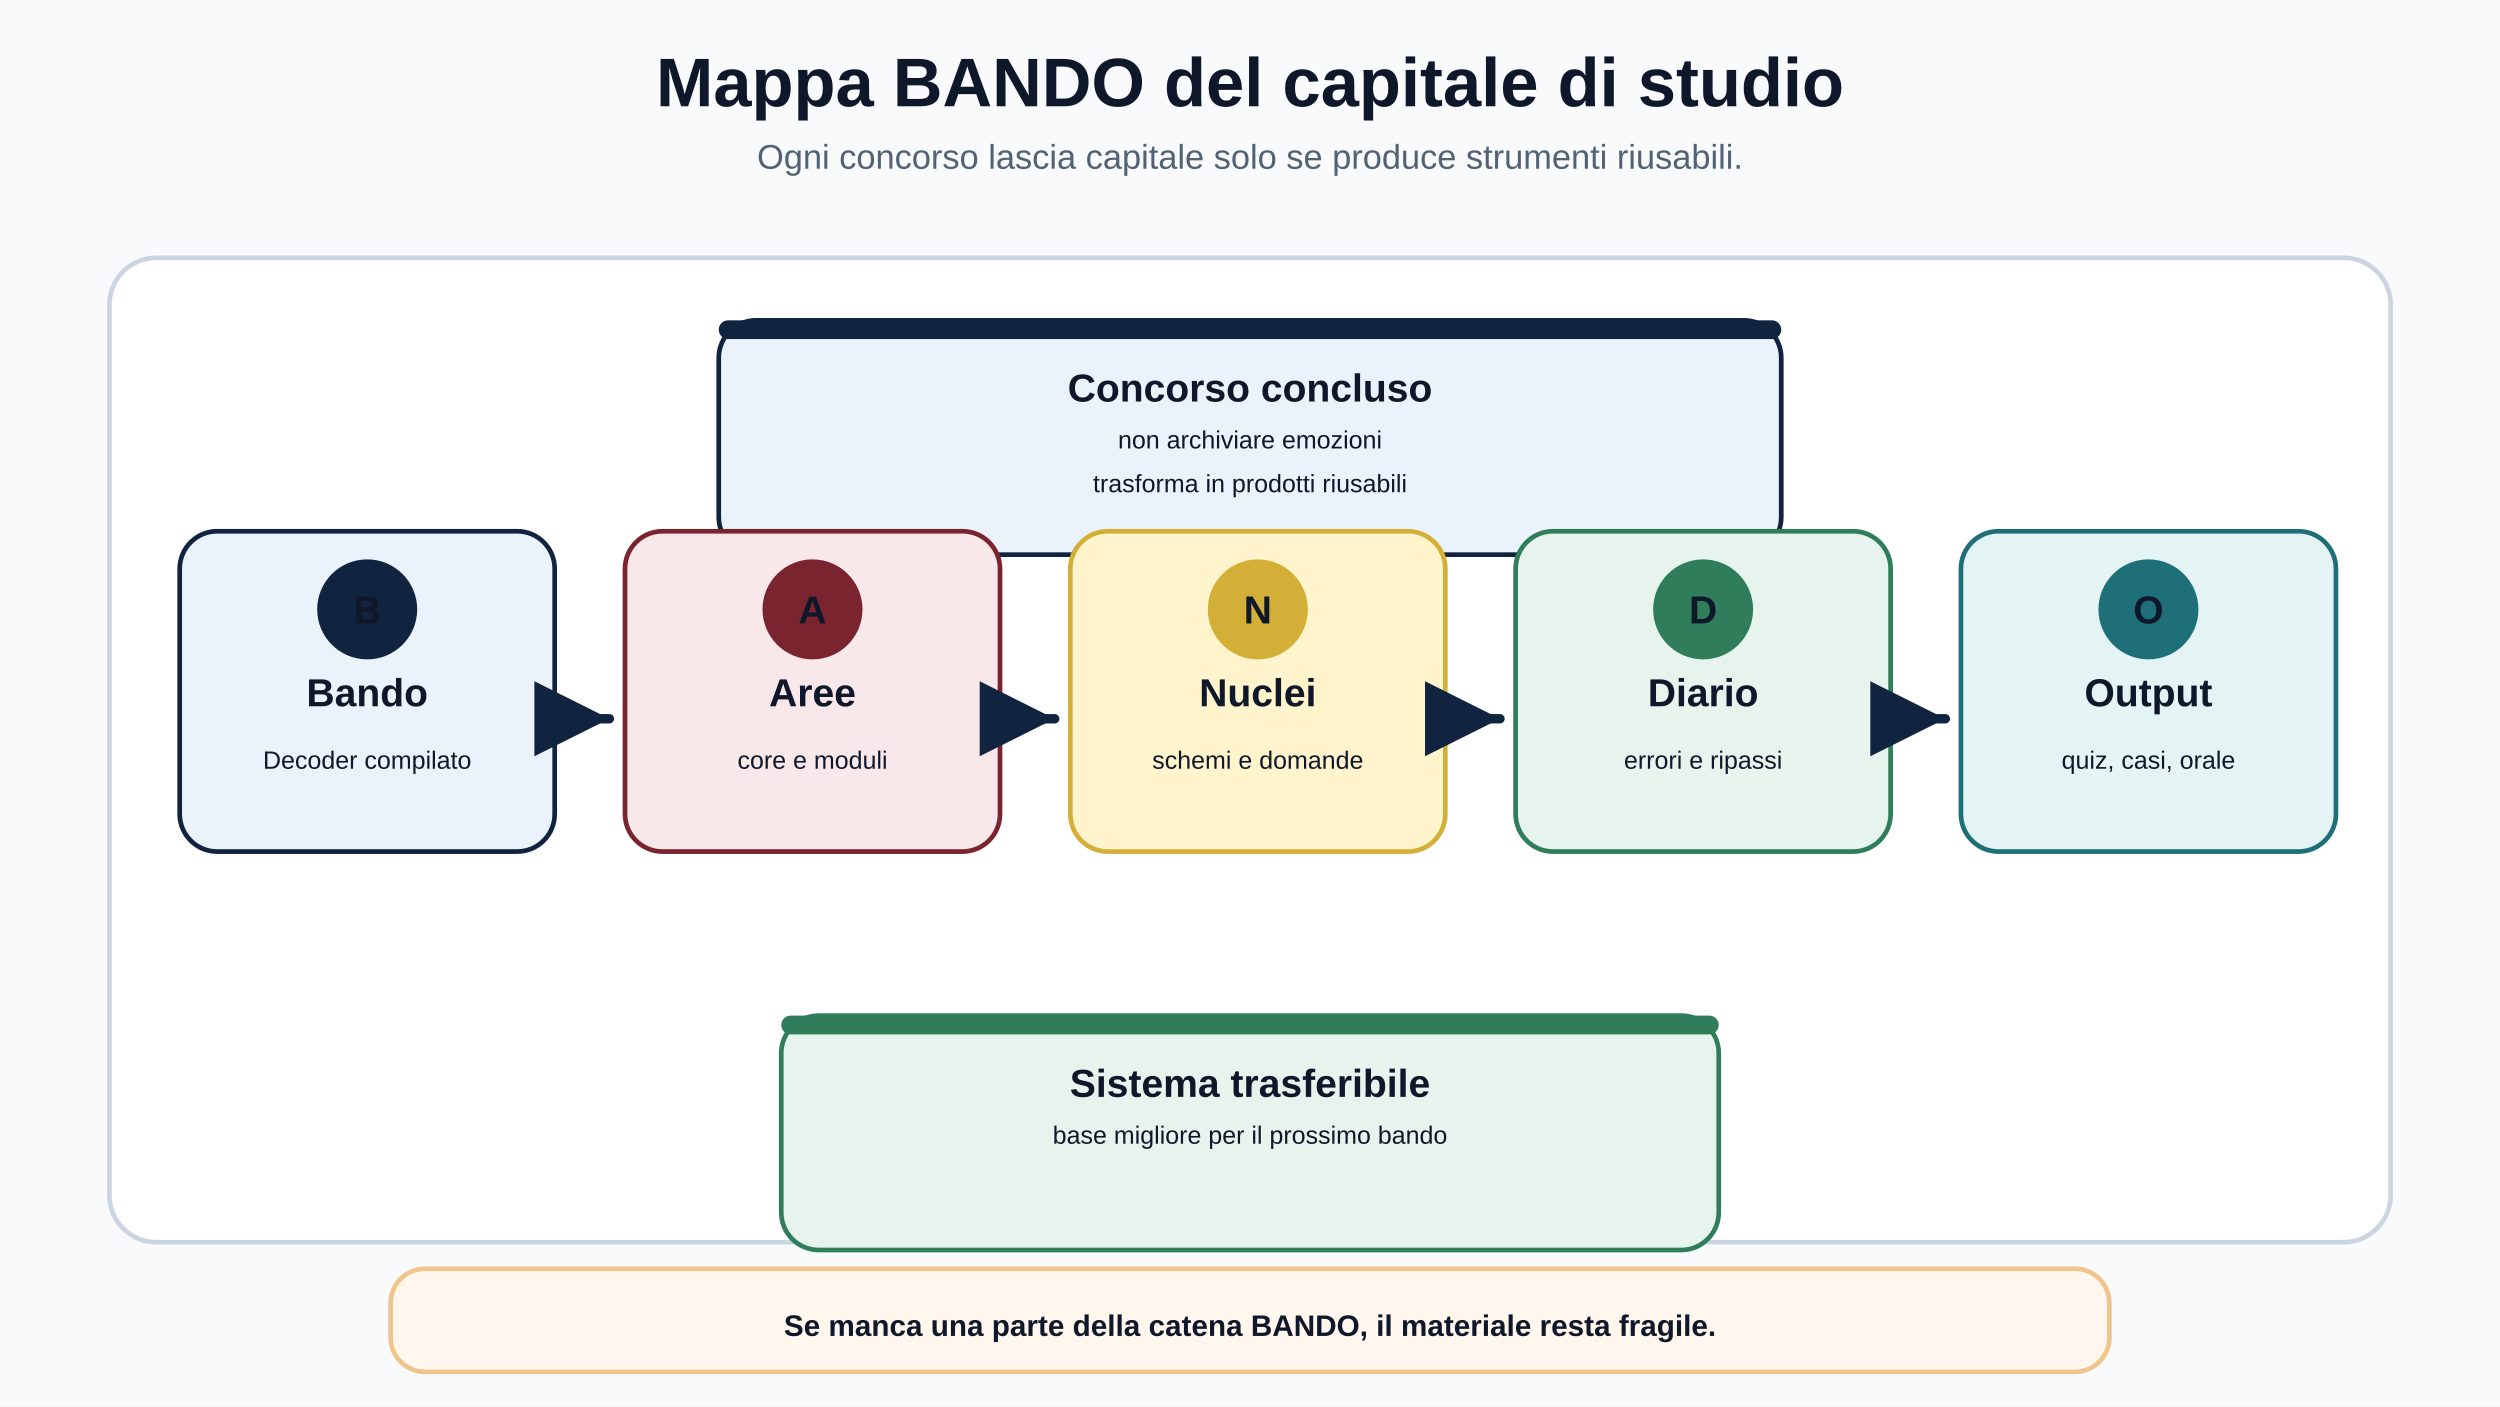
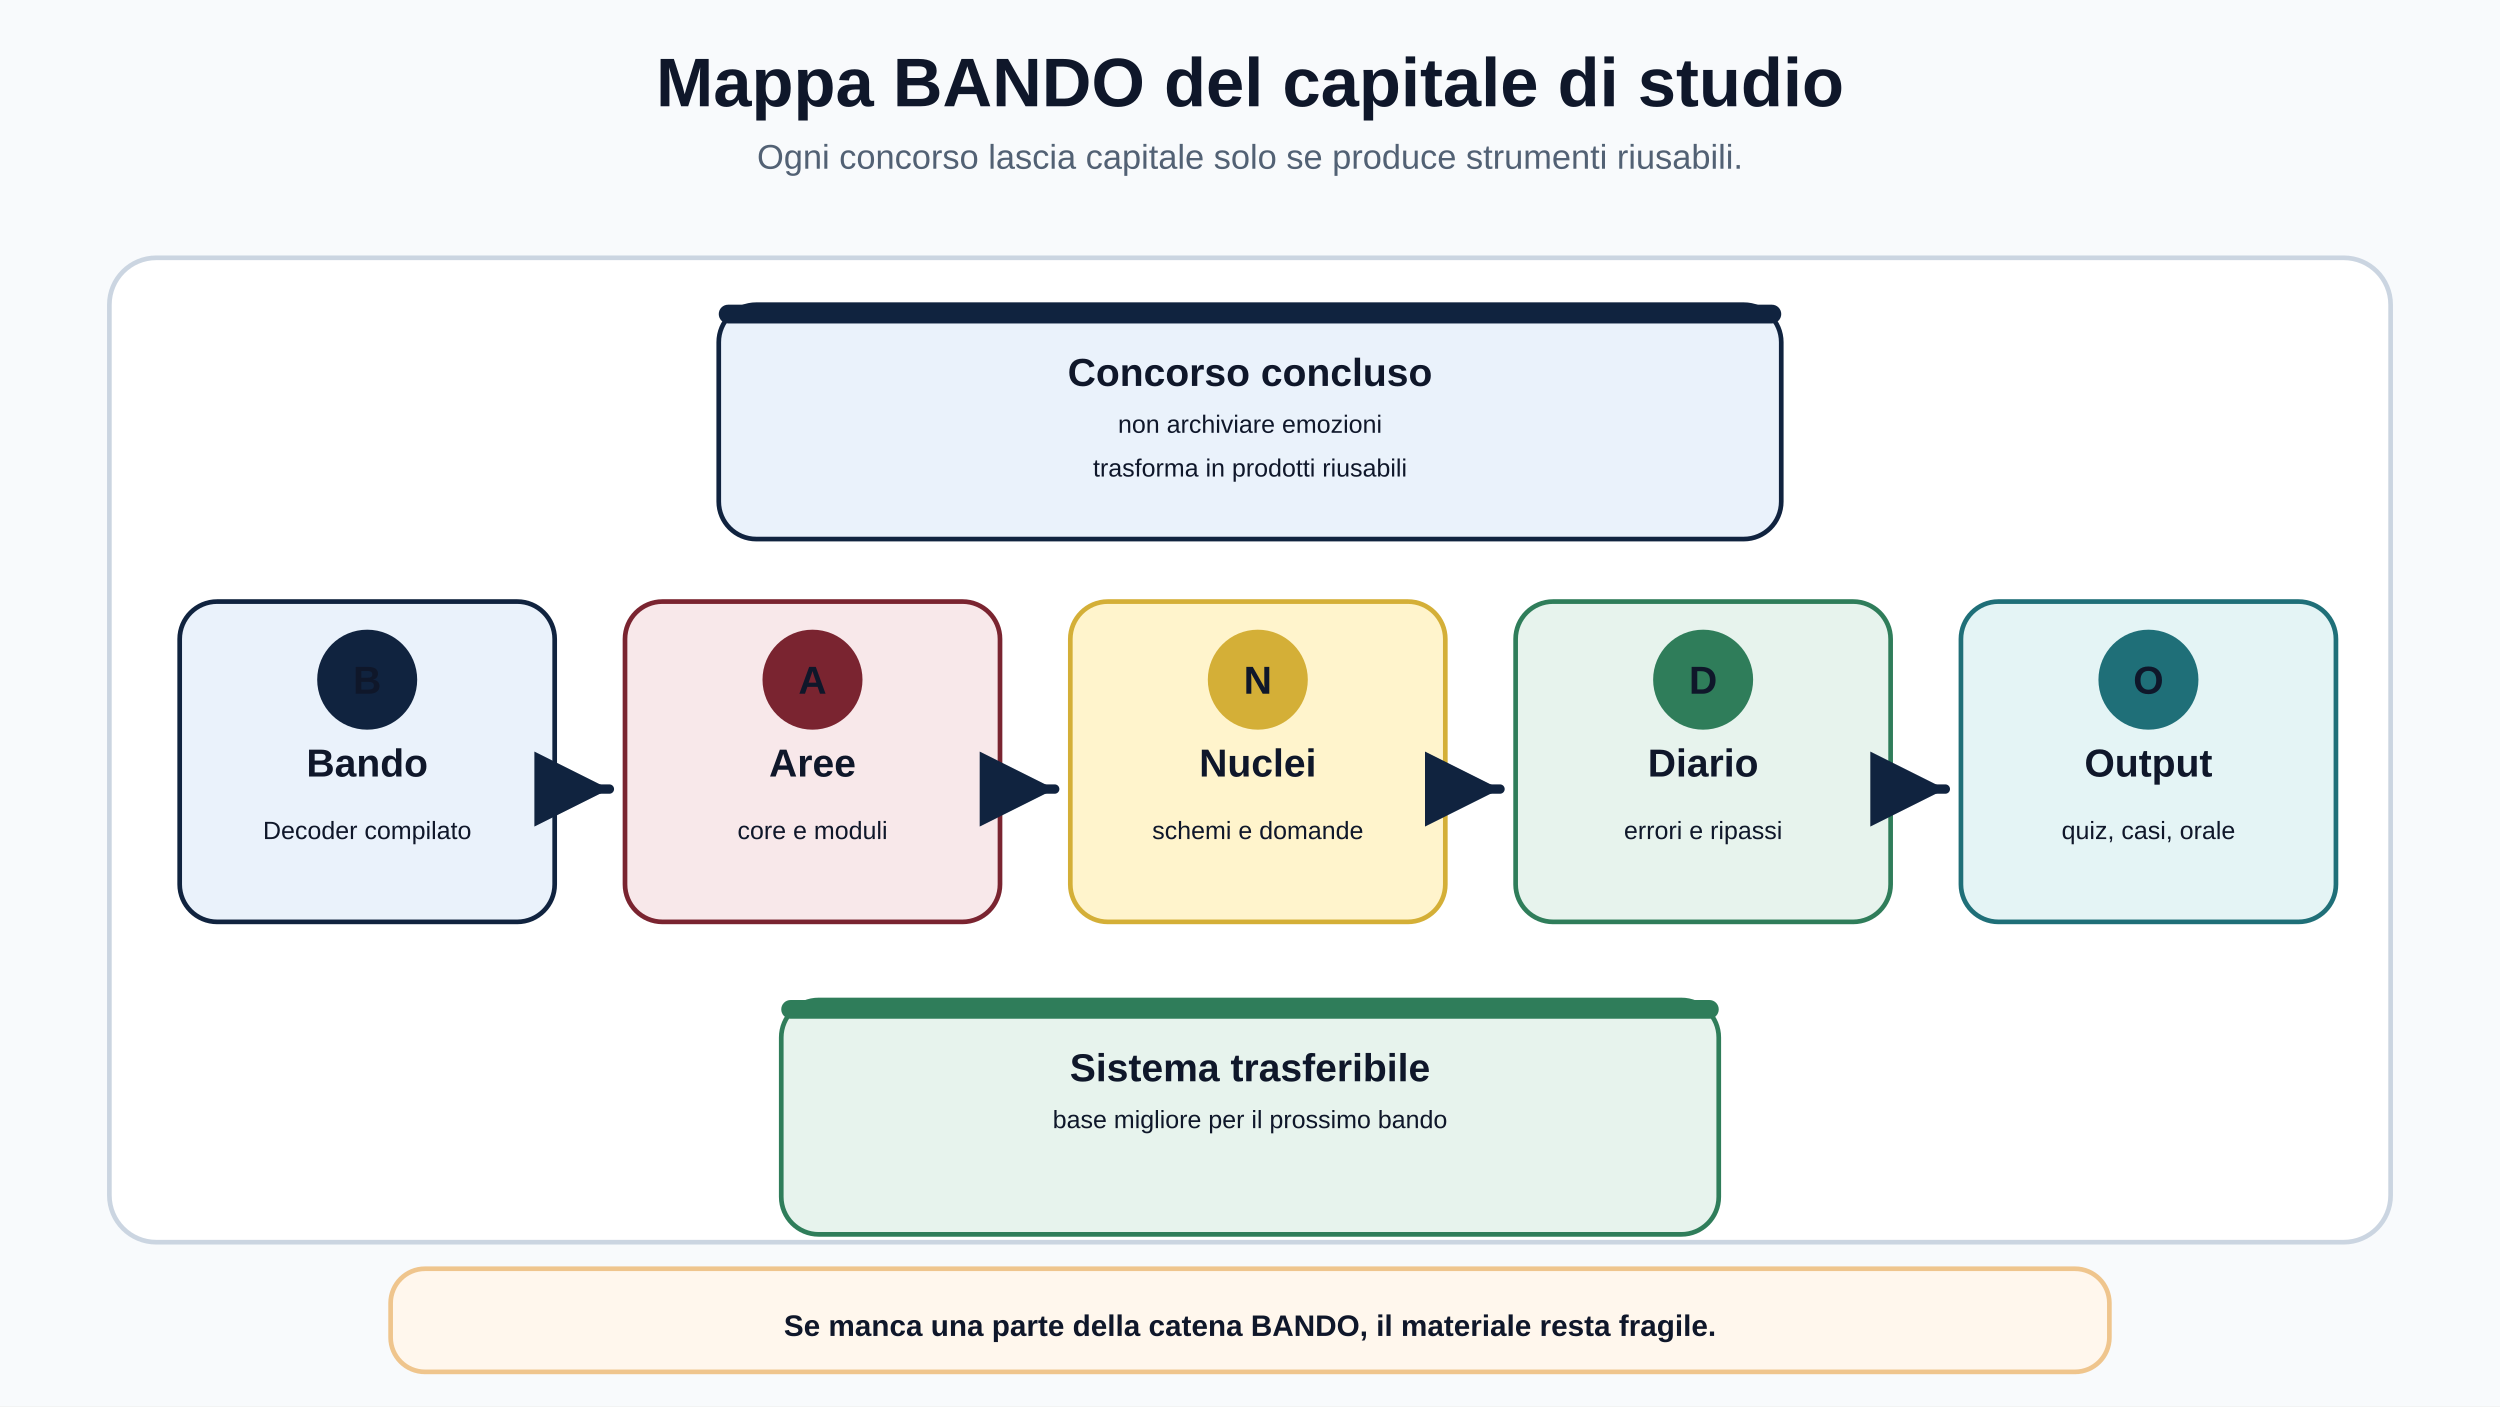
<svg xmlns="http://www.w3.org/2000/svg" width="1600" height="900" viewBox="0 0 1600 900" role="img" aria-labelledby="title desc">
  <style>
    .bg { fill: #F8FAFC; }
    .card { fill: #FFFFFF; stroke: #CBD5E1; stroke-width: 3; }
    .title { font: 800 44px Arial, sans-serif; fill: #0F172A; }
    .subtitle { font: 400 22px Arial, sans-serif; fill: #526174; }
    .label { font: 800 25px Arial, sans-serif; fill: #0F172A; }
    .body { font: 400 19px Arial, sans-serif; fill: #0F172A; }
    .small { font: 400 16px Arial, sans-serif; fill: #0F172A; }
    .strong { font-weight: 800; }
    .muted { fill: #526174; }
    .navy { fill: #10233F; }
    .line { stroke: #10233F; stroke-width: 6; stroke-linecap: round; stroke-linejoin: round; fill: none; }
  </style>
  <defs>
    <marker id="arrow" markerWidth="12" markerHeight="12" refX="10" refY="6" orient="auto" markerUnits="strokeWidth">
      <path d="M2,2 L10,6 L2,10 Z" fill="#10233F" />
    </marker>
  </defs>
  <rect class="bg" width="1600" height="900" />
  <g data-safe-box="80 16 1440 118 0">
    <text class="title" x="800" y="68" text-anchor="middle">Mappa BANDO del capitale di studio</text>
    <text class="subtitle" x="800" y="108" text-anchor="middle">Ogni concorso lascia capitale solo se produce strumenti riusabili.</text>
  </g>
  <rect class="card" x="70" y="165" width="1460" height="630" rx="30" />
-   <g data-safe-box="460 205 680 150 8">
-     <rect x="460" y="205" width="680" height="150" rx="24" fill="#EAF2FB" stroke="#10233F" stroke-width="3" />
-     <rect x="460" y="205" width="680" height="12" rx="6" fill="#10233F" />
-     <text class="label" x="800" y="257" text-anchor="middle">Concorso concluso</text>
-     <text class="small" x="800" y="287" text-anchor="middle">non archiviare emozioni</text>
-     <text class="small" x="800" y="315" text-anchor="middle">trasforma in prodotti riusabili</text>
+   <g data-safe-box="460 195 680 150 8">
+     <rect x="460" y="195" width="680" height="150" rx="24" fill="#EAF2FB" stroke="#10233F" stroke-width="3" />
+     <rect x="460" y="195" width="680" height="12" rx="6" fill="#10233F" />
+     <text class="label" x="800" y="247" text-anchor="middle">Concorso concluso</text>
+     <text class="small" x="800" y="277" text-anchor="middle">non archiviare emozioni</text>
+     <text class="small" x="800" y="305" text-anchor="middle">trasforma in prodotti riusabili</text>
  </g>
-   <g data-safe-box="115 340 240 205 14">
-     <rect x="115" y="340" width="240" height="205" rx="24" fill="#EAF2FB" stroke="#10233F" stroke-width="3" />
-     <circle cx="235" cy="390" r="32" fill="#10233F" />
-     <text class="label" x="235" y="399" text-anchor="middle" fill="#FFFFFF">B</text>
-     <text class="label" x="235" y="452" text-anchor="middle">Bando</text>
-     <text class="small" x="235" y="492" text-anchor="middle">Decoder compilato</text>
+   <g data-safe-box="115 385 240 205 14">
+     <rect x="115" y="385" width="240" height="205" rx="24" fill="#EAF2FB" stroke="#10233F" stroke-width="3" />
+     <circle cx="235" cy="435" r="32" fill="#10233F" />
+     <text class="label" x="235" y="444" text-anchor="middle" fill="#FFFFFF">B</text>
+     <text class="label" x="235" y="497" text-anchor="middle">Bando</text>
+     <text class="small" x="235" y="537" text-anchor="middle">Decoder compilato</text>
  </g>
-   <g data-safe-box="400 340 240 205 14">
-     <rect x="400" y="340" width="240" height="205" rx="24" fill="#F8E8EA" stroke="#7A2430" stroke-width="3" />
-     <circle cx="520" cy="390" r="32" fill="#7A2430" />
-     <text class="label" x="520" y="399" text-anchor="middle" fill="#FFFFFF">A</text>
-     <text class="label" x="520" y="452" text-anchor="middle">Aree</text>
-     <text class="small" x="520" y="492" text-anchor="middle">core e moduli</text>
+   <g data-safe-box="400 385 240 205 14">
+     <rect x="400" y="385" width="240" height="205" rx="24" fill="#F8E8EA" stroke="#7A2430" stroke-width="3" />
+     <circle cx="520" cy="435" r="32" fill="#7A2430" />
+     <text class="label" x="520" y="444" text-anchor="middle" fill="#FFFFFF">A</text>
+     <text class="label" x="520" y="497" text-anchor="middle">Aree</text>
+     <text class="small" x="520" y="537" text-anchor="middle">core e moduli</text>
  </g>
-   <g data-safe-box="685 340 240 205 14">
-     <rect x="685" y="340" width="240" height="205" rx="24" fill="#FFF4CC" stroke="#D4AF37" stroke-width="3" />
-     <circle cx="805" cy="390" r="32" fill="#D4AF37" />
-     <text class="label" x="805" y="399" text-anchor="middle" fill="#FFFFFF">N</text>
-     <text class="label" x="805" y="452" text-anchor="middle">Nuclei</text>
-     <text class="small" x="805" y="492" text-anchor="middle">schemi e domande</text>
+   <g data-safe-box="685 385 240 205 14">
+     <rect x="685" y="385" width="240" height="205" rx="24" fill="#FFF4CC" stroke="#D4AF37" stroke-width="3" />
+     <circle cx="805" cy="435" r="32" fill="#D4AF37" />
+     <text class="label" x="805" y="444" text-anchor="middle" fill="#FFFFFF">N</text>
+     <text class="label" x="805" y="497" text-anchor="middle">Nuclei</text>
+     <text class="small" x="805" y="537" text-anchor="middle">schemi e domande</text>
  </g>
-   <g data-safe-box="970 340 240 205 14">
-     <rect x="970" y="340" width="240" height="205" rx="24" fill="#E7F3ED" stroke="#2F7D5A" stroke-width="3" />
-     <circle cx="1090" cy="390" r="32" fill="#2F7D5A" />
-     <text class="label" x="1090" y="399" text-anchor="middle" fill="#FFFFFF">D</text>
-     <text class="label" x="1090" y="452" text-anchor="middle">Diario</text>
-     <text class="small" x="1090" y="492" text-anchor="middle">errori e ripassi</text>
+   <g data-safe-box="970 385 240 205 14">
+     <rect x="970" y="385" width="240" height="205" rx="24" fill="#E7F3ED" stroke="#2F7D5A" stroke-width="3" />
+     <circle cx="1090" cy="435" r="32" fill="#2F7D5A" />
+     <text class="label" x="1090" y="444" text-anchor="middle" fill="#FFFFFF">D</text>
+     <text class="label" x="1090" y="497" text-anchor="middle">Diario</text>
+     <text class="small" x="1090" y="537" text-anchor="middle">errori e ripassi</text>
  </g>
-   <g data-safe-box="1255 340 240 205 14">
-     <rect x="1255" y="340" width="240" height="205" rx="24" fill="#E4F4F5" stroke="#1F6F78" stroke-width="3" />
-     <circle cx="1375" cy="390" r="32" fill="#1F6F78" />
-     <text class="label" x="1375" y="399" text-anchor="middle" fill="#FFFFFF">O</text>
-     <text class="label" x="1375" y="452" text-anchor="middle">Output</text>
-     <text class="small" x="1375" y="492" text-anchor="middle">quiz, casi, orale</text>
+   <g data-safe-box="1255 385 240 205 14">
+     <rect x="1255" y="385" width="240" height="205" rx="24" fill="#E4F4F5" stroke="#1F6F78" stroke-width="3" />
+     <circle cx="1375" cy="435" r="32" fill="#1F6F78" />
+     <text class="label" x="1375" y="444" text-anchor="middle" fill="#FFFFFF">O</text>
+     <text class="label" x="1375" y="497" text-anchor="middle">Output</text>
+     <text class="small" x="1375" y="537" text-anchor="middle">quiz, casi, orale</text>
  </g>
-   <path class="line" marker-end="url(#arrow)" d="M365 460 L390 460" />
-   <path class="line" marker-end="url(#arrow)" d="M650 460 L675 460" />
-   <path class="line" marker-end="url(#arrow)" d="M935 460 L960 460" />
-   <path class="line" marker-end="url(#arrow)" d="M1220 460 L1245 460" />
-   <g data-safe-box="500 650 600 150 8">
-     <rect x="500" y="650" width="600" height="150" rx="24" fill="#E7F3ED" stroke="#2F7D5A" stroke-width="3" />
-     <rect x="500" y="650" width="600" height="12" rx="6" fill="#2F7D5A" />
-     <text class="label" x="800" y="702" text-anchor="middle">Sistema trasferibile</text>
-     <text class="small" x="800" y="732" text-anchor="middle">base migliore per il prossimo bando</text>
+   <path class="line" marker-end="url(#arrow)" d="M365 505 L390 505" />
+   <path class="line" marker-end="url(#arrow)" d="M650 505 L675 505" />
+   <path class="line" marker-end="url(#arrow)" d="M935 505 L960 505" />
+   <path class="line" marker-end="url(#arrow)" d="M1220 505 L1245 505" />
+   <g data-safe-box="500 640 600 150 8">
+     <rect x="500" y="640" width="600" height="150" rx="24" fill="#E7F3ED" stroke="#2F7D5A" stroke-width="3" />
+     <rect x="500" y="640" width="600" height="12" rx="6" fill="#2F7D5A" />
+     <text class="label" x="800" y="692" text-anchor="middle">Sistema trasferibile</text>
+     <text class="small" x="800" y="722" text-anchor="middle">base migliore per il prossimo bando</text>
  </g>
  <g data-safe-box="250 812 1100 66 12">
    <rect x="250" y="812" width="1100" height="66" rx="22" fill="#FFF7ED" stroke="#EFC58D" stroke-width="3" />
    <text class="body strong" x="800" y="855" text-anchor="middle">Se manca una parte della catena BANDO, il materiale resta fragile.</text>
  </g>
</svg>
